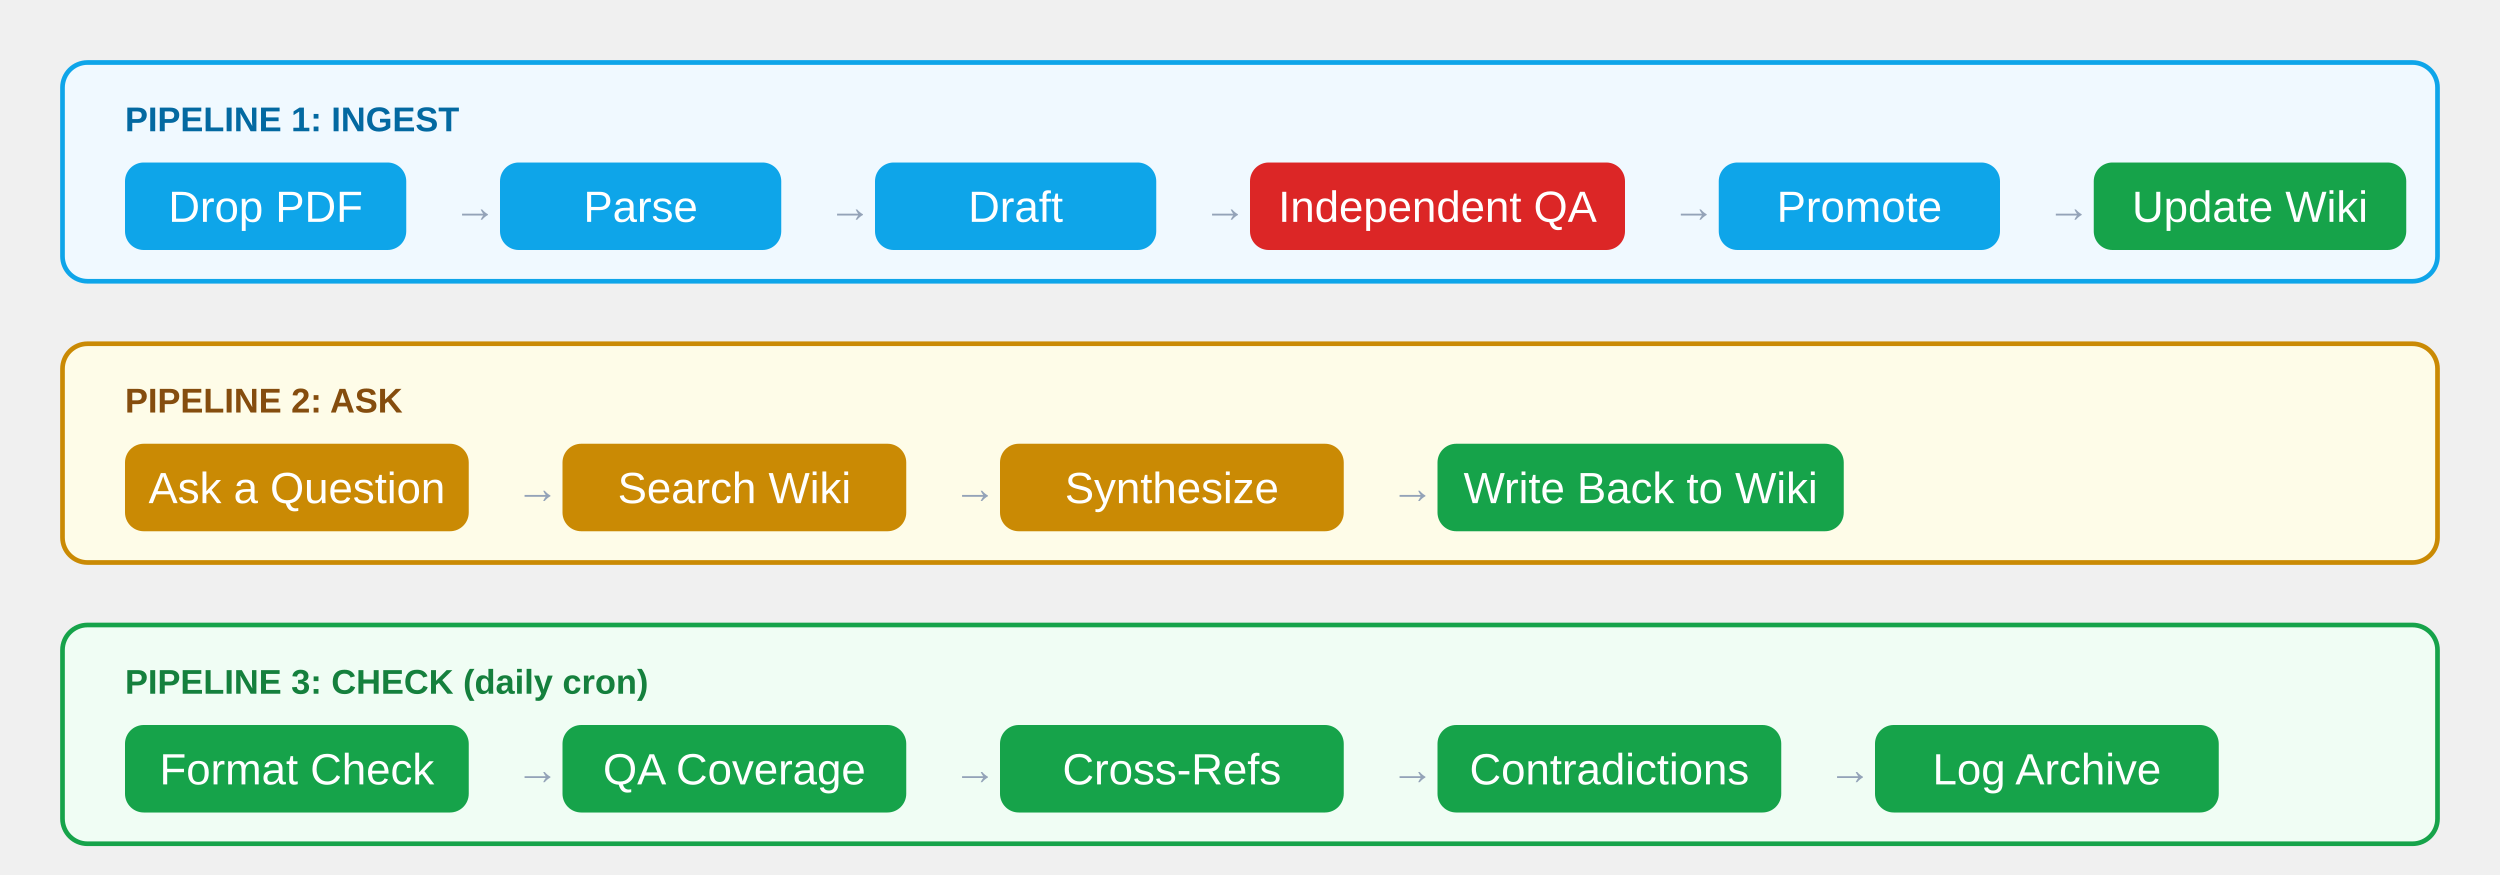
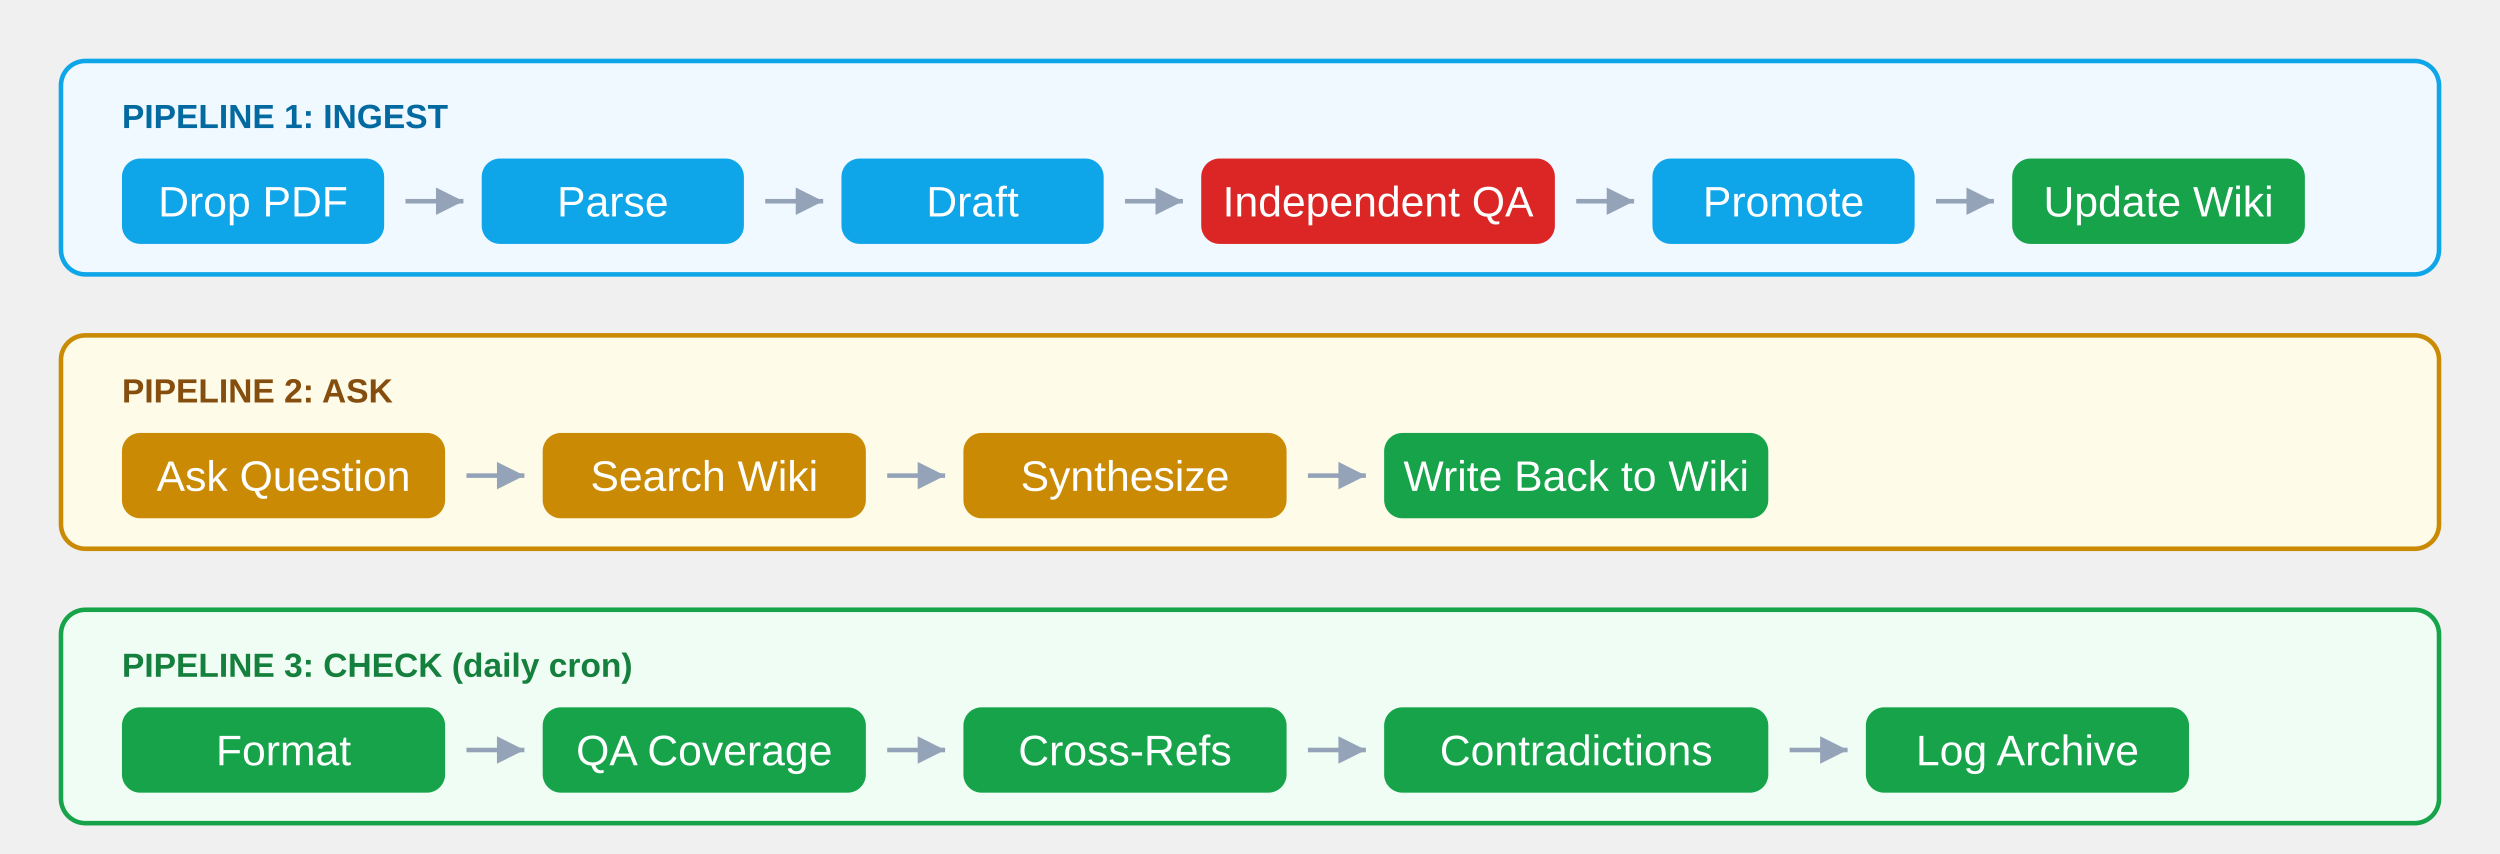
- <svg xmlns="http://www.w3.org/2000/svg" viewBox="0 0 800 280" width="800" height="280" font-family="Arial, Helvetica, sans-serif" font-size="14" role="img" aria-labelledby="pipeline-title">
-   <rect x="20" y="20" width="760" height="70" rx="8" fill="#f0f9ff" stroke="#0ea5e9" stroke-width="1.5" />
+ <svg xmlns="http://www.w3.org/2000/svg" viewBox="0 0 820 280" width="820" height="280" font-family="Arial, Helvetica, sans-serif" font-size="14" role="img" aria-labelledby="pipeline-title">
+   <defs>
+     <marker id="arrow" viewBox="0 0 10 10" refX="10" refY="5" markerWidth="6" markerHeight="6" orient="auto">
+       <path d="M 0 0 L 10 5 L 0 10 z" fill="#94a3b8" />
+     </marker>
+   </defs>
+   <rect x="20" y="20" width="780" height="70" rx="8" fill="#f0f9ff" stroke="#0ea5e9" stroke-width="1.5" />
  <text x="40" y="42" font-size="11" fill="#0369a1" font-weight="600">PIPELINE 1: INGEST</text>
-   <rect x="40" y="52" width="90" height="28" rx="6" fill="#0ea5e9" stroke="none" />
-   <text x="85" y="71" text-anchor="middle" fill="white" font-weight="500">Drop PDF</text>
-   <text x="145" y="71" fill="#94a3b8">→</text>
-   <rect x="160" y="52" width="90" height="28" rx="6" fill="#0ea5e9" stroke="none" />
-   <text x="205" y="71" text-anchor="middle" fill="white" font-weight="500">Parse</text>
-   <text x="265" y="71" fill="#94a3b8">→</text>
-   <rect x="280" y="52" width="90" height="28" rx="6" fill="#0ea5e9" stroke="none" />
-   <text x="325" y="71" text-anchor="middle" fill="white" font-weight="500">Draft</text>
-   <text x="385" y="71" fill="#94a3b8">→</text>
-   <rect x="400" y="52" width="120" height="28" rx="6" fill="#dc2626" stroke="none" />
-   <text x="460" y="71" text-anchor="middle" fill="white" font-weight="500">Independent QA</text>
-   <text x="535" y="71" fill="#94a3b8">→</text>
-   <rect x="550" y="52" width="90" height="28" rx="6" fill="#0ea5e9" stroke="none" />
-   <text x="595" y="71" text-anchor="middle" fill="white" font-weight="500">Promote</text>
-   <text x="655" y="71" fill="#94a3b8">→</text>
-   <rect x="670" y="52" width="100" height="28" rx="6" fill="#16a34a" stroke="none" />
-   <text x="720" y="71" text-anchor="middle" fill="white" font-weight="500">Update Wiki</text>
-   <rect x="20" y="110" width="760" height="70" rx="8" fill="#fefce8" stroke="#ca8a04" stroke-width="1.5" />
+   <rect x="40" y="52" width="86" height="28" rx="6" fill="#0ea5e9" />
+   <text x="83" y="71" text-anchor="middle" fill="white" font-weight="500">Drop PDF</text>
+   <line x1="133" y1="66" x2="152" y2="66" stroke="#94a3b8" stroke-width="1.5" marker-end="url(#arrow)" />
+   <rect x="158" y="52" width="86" height="28" rx="6" fill="#0ea5e9" />
+   <text x="201" y="71" text-anchor="middle" fill="white" font-weight="500">Parse</text>
+   <line x1="251" y1="66" x2="270" y2="66" stroke="#94a3b8" stroke-width="1.5" marker-end="url(#arrow)" />
+   <rect x="276" y="52" width="86" height="28" rx="6" fill="#0ea5e9" />
+   <text x="319" y="71" text-anchor="middle" fill="white" font-weight="500">Draft</text>
+   <line x1="369" y1="66" x2="388" y2="66" stroke="#94a3b8" stroke-width="1.5" marker-end="url(#arrow)" />
+   <rect x="394" y="52" width="116" height="28" rx="6" fill="#dc2626" />
+   <text x="452" y="71" text-anchor="middle" fill="white" font-weight="500">Independent QA</text>
+   <line x1="517" y1="66" x2="536" y2="66" stroke="#94a3b8" stroke-width="1.5" marker-end="url(#arrow)" />
+   <rect x="542" y="52" width="86" height="28" rx="6" fill="#0ea5e9" />
+   <text x="585" y="71" text-anchor="middle" fill="white" font-weight="500">Promote</text>
+   <line x1="635" y1="66" x2="654" y2="66" stroke="#94a3b8" stroke-width="1.5" marker-end="url(#arrow)" />
+   <rect x="660" y="52" width="96" height="28" rx="6" fill="#16a34a" />
+   <text x="708" y="71" text-anchor="middle" fill="white" font-weight="500">Update Wiki</text>
+   <rect x="20" y="110" width="780" height="70" rx="8" fill="#fefce8" stroke="#ca8a04" stroke-width="1.5" />
  <text x="40" y="132" font-size="11" fill="#854d0e" font-weight="600">PIPELINE 2: ASK</text>
-   <rect x="40" y="142" width="110" height="28" rx="6" fill="#ca8a04" stroke="none" />
-   <text x="95" y="161" text-anchor="middle" fill="white" font-weight="500">Ask a Question</text>
-   <text x="165" y="161" fill="#94a3b8">→</text>
-   <rect x="180" y="142" width="110" height="28" rx="6" fill="#ca8a04" stroke="none" />
-   <text x="235" y="161" text-anchor="middle" fill="white" font-weight="500">Search Wiki</text>
-   <text x="305" y="161" fill="#94a3b8">→</text>
-   <rect x="320" y="142" width="110" height="28" rx="6" fill="#ca8a04" stroke="none" />
-   <text x="375" y="161" text-anchor="middle" fill="white" font-weight="500">Synthesize</text>
-   <text x="445" y="161" fill="#94a3b8">→</text>
-   <rect x="460" y="142" width="130" height="28" rx="6" fill="#16a34a" stroke="none" />
-   <text x="525" y="161" text-anchor="middle" fill="white" font-weight="500">Write Back to Wiki</text>
-   <rect x="20" y="200" width="760" height="70" rx="8" fill="#f0fdf4" stroke="#16a34a" stroke-width="1.5" />
+   <rect x="40" y="142" width="106" height="28" rx="6" fill="#ca8a04" />
+   <text x="93" y="161" text-anchor="middle" fill="white" font-weight="500">Ask Question</text>
+   <line x1="153" y1="156" x2="172" y2="156" stroke="#94a3b8" stroke-width="1.5" marker-end="url(#arrow)" />
+   <rect x="178" y="142" width="106" height="28" rx="6" fill="#ca8a04" />
+   <text x="231" y="161" text-anchor="middle" fill="white" font-weight="500">Search Wiki</text>
+   <line x1="291" y1="156" x2="310" y2="156" stroke="#94a3b8" stroke-width="1.5" marker-end="url(#arrow)" />
+   <rect x="316" y="142" width="106" height="28" rx="6" fill="#ca8a04" />
+   <text x="369" y="161" text-anchor="middle" fill="white" font-weight="500">Synthesize</text>
+   <line x1="429" y1="156" x2="448" y2="156" stroke="#94a3b8" stroke-width="1.5" marker-end="url(#arrow)" />
+   <rect x="454" y="142" width="126" height="28" rx="6" fill="#16a34a" />
+   <text x="517" y="161" text-anchor="middle" fill="white" font-weight="500">Write Back to Wiki</text>
+   <rect x="20" y="200" width="780" height="70" rx="8" fill="#f0fdf4" stroke="#16a34a" stroke-width="1.5" />
  <text x="40" y="222" font-size="11" fill="#15803d" font-weight="600">PIPELINE 3: CHECK (daily cron)</text>
-   <rect x="40" y="232" width="110" height="28" rx="6" fill="#16a34a" stroke="none" />
-   <text x="95" y="251" text-anchor="middle" fill="white" font-weight="500">Format Check</text>
-   <text x="165" y="251" fill="#94a3b8">→</text>
-   <rect x="180" y="232" width="110" height="28" rx="6" fill="#16a34a" stroke="none" />
-   <text x="235" y="251" text-anchor="middle" fill="white" font-weight="500">QA Coverage</text>
-   <text x="305" y="251" fill="#94a3b8">→</text>
-   <rect x="320" y="232" width="110" height="28" rx="6" fill="#16a34a" stroke="none" />
-   <text x="375" y="251" text-anchor="middle" fill="white" font-weight="500">Cross-Refs</text>
-   <text x="445" y="251" fill="#94a3b8">→</text>
-   <rect x="460" y="232" width="110" height="28" rx="6" fill="#16a34a" stroke="none" />
-   <text x="515" y="251" text-anchor="middle" fill="white" font-weight="500">Contradictions</text>
-   <text x="585" y="251" fill="#94a3b8">→</text>
-   <rect x="600" y="232" width="110" height="28" rx="6" fill="#16a34a" stroke="none" />
-   <text x="655" y="251" text-anchor="middle" fill="white" font-weight="500">Log Archive</text>
+   <rect x="40" y="232" width="106" height="28" rx="6" fill="#16a34a" />
+   <text x="93" y="251" text-anchor="middle" fill="white" font-weight="500">Format</text>
+   <line x1="153" y1="246" x2="172" y2="246" stroke="#94a3b8" stroke-width="1.5" marker-end="url(#arrow)" />
+   <rect x="178" y="232" width="106" height="28" rx="6" fill="#16a34a" />
+   <text x="231" y="251" text-anchor="middle" fill="white" font-weight="500">QA Coverage</text>
+   <line x1="291" y1="246" x2="310" y2="246" stroke="#94a3b8" stroke-width="1.5" marker-end="url(#arrow)" />
+   <rect x="316" y="232" width="106" height="28" rx="6" fill="#16a34a" />
+   <text x="369" y="251" text-anchor="middle" fill="white" font-weight="500">Cross-Refs</text>
+   <line x1="429" y1="246" x2="448" y2="246" stroke="#94a3b8" stroke-width="1.5" marker-end="url(#arrow)" />
+   <rect x="454" y="232" width="126" height="28" rx="6" fill="#16a34a" />
+   <text x="517" y="251" text-anchor="middle" fill="white" font-weight="500">Contradictions</text>
+   <line x1="587" y1="246" x2="606" y2="246" stroke="#94a3b8" stroke-width="1.5" marker-end="url(#arrow)" />
+   <rect x="612" y="232" width="106" height="28" rx="6" fill="#16a34a" />
+   <text x="665" y="251" text-anchor="middle" fill="white" font-weight="500">Log Archive</text>
</svg>
